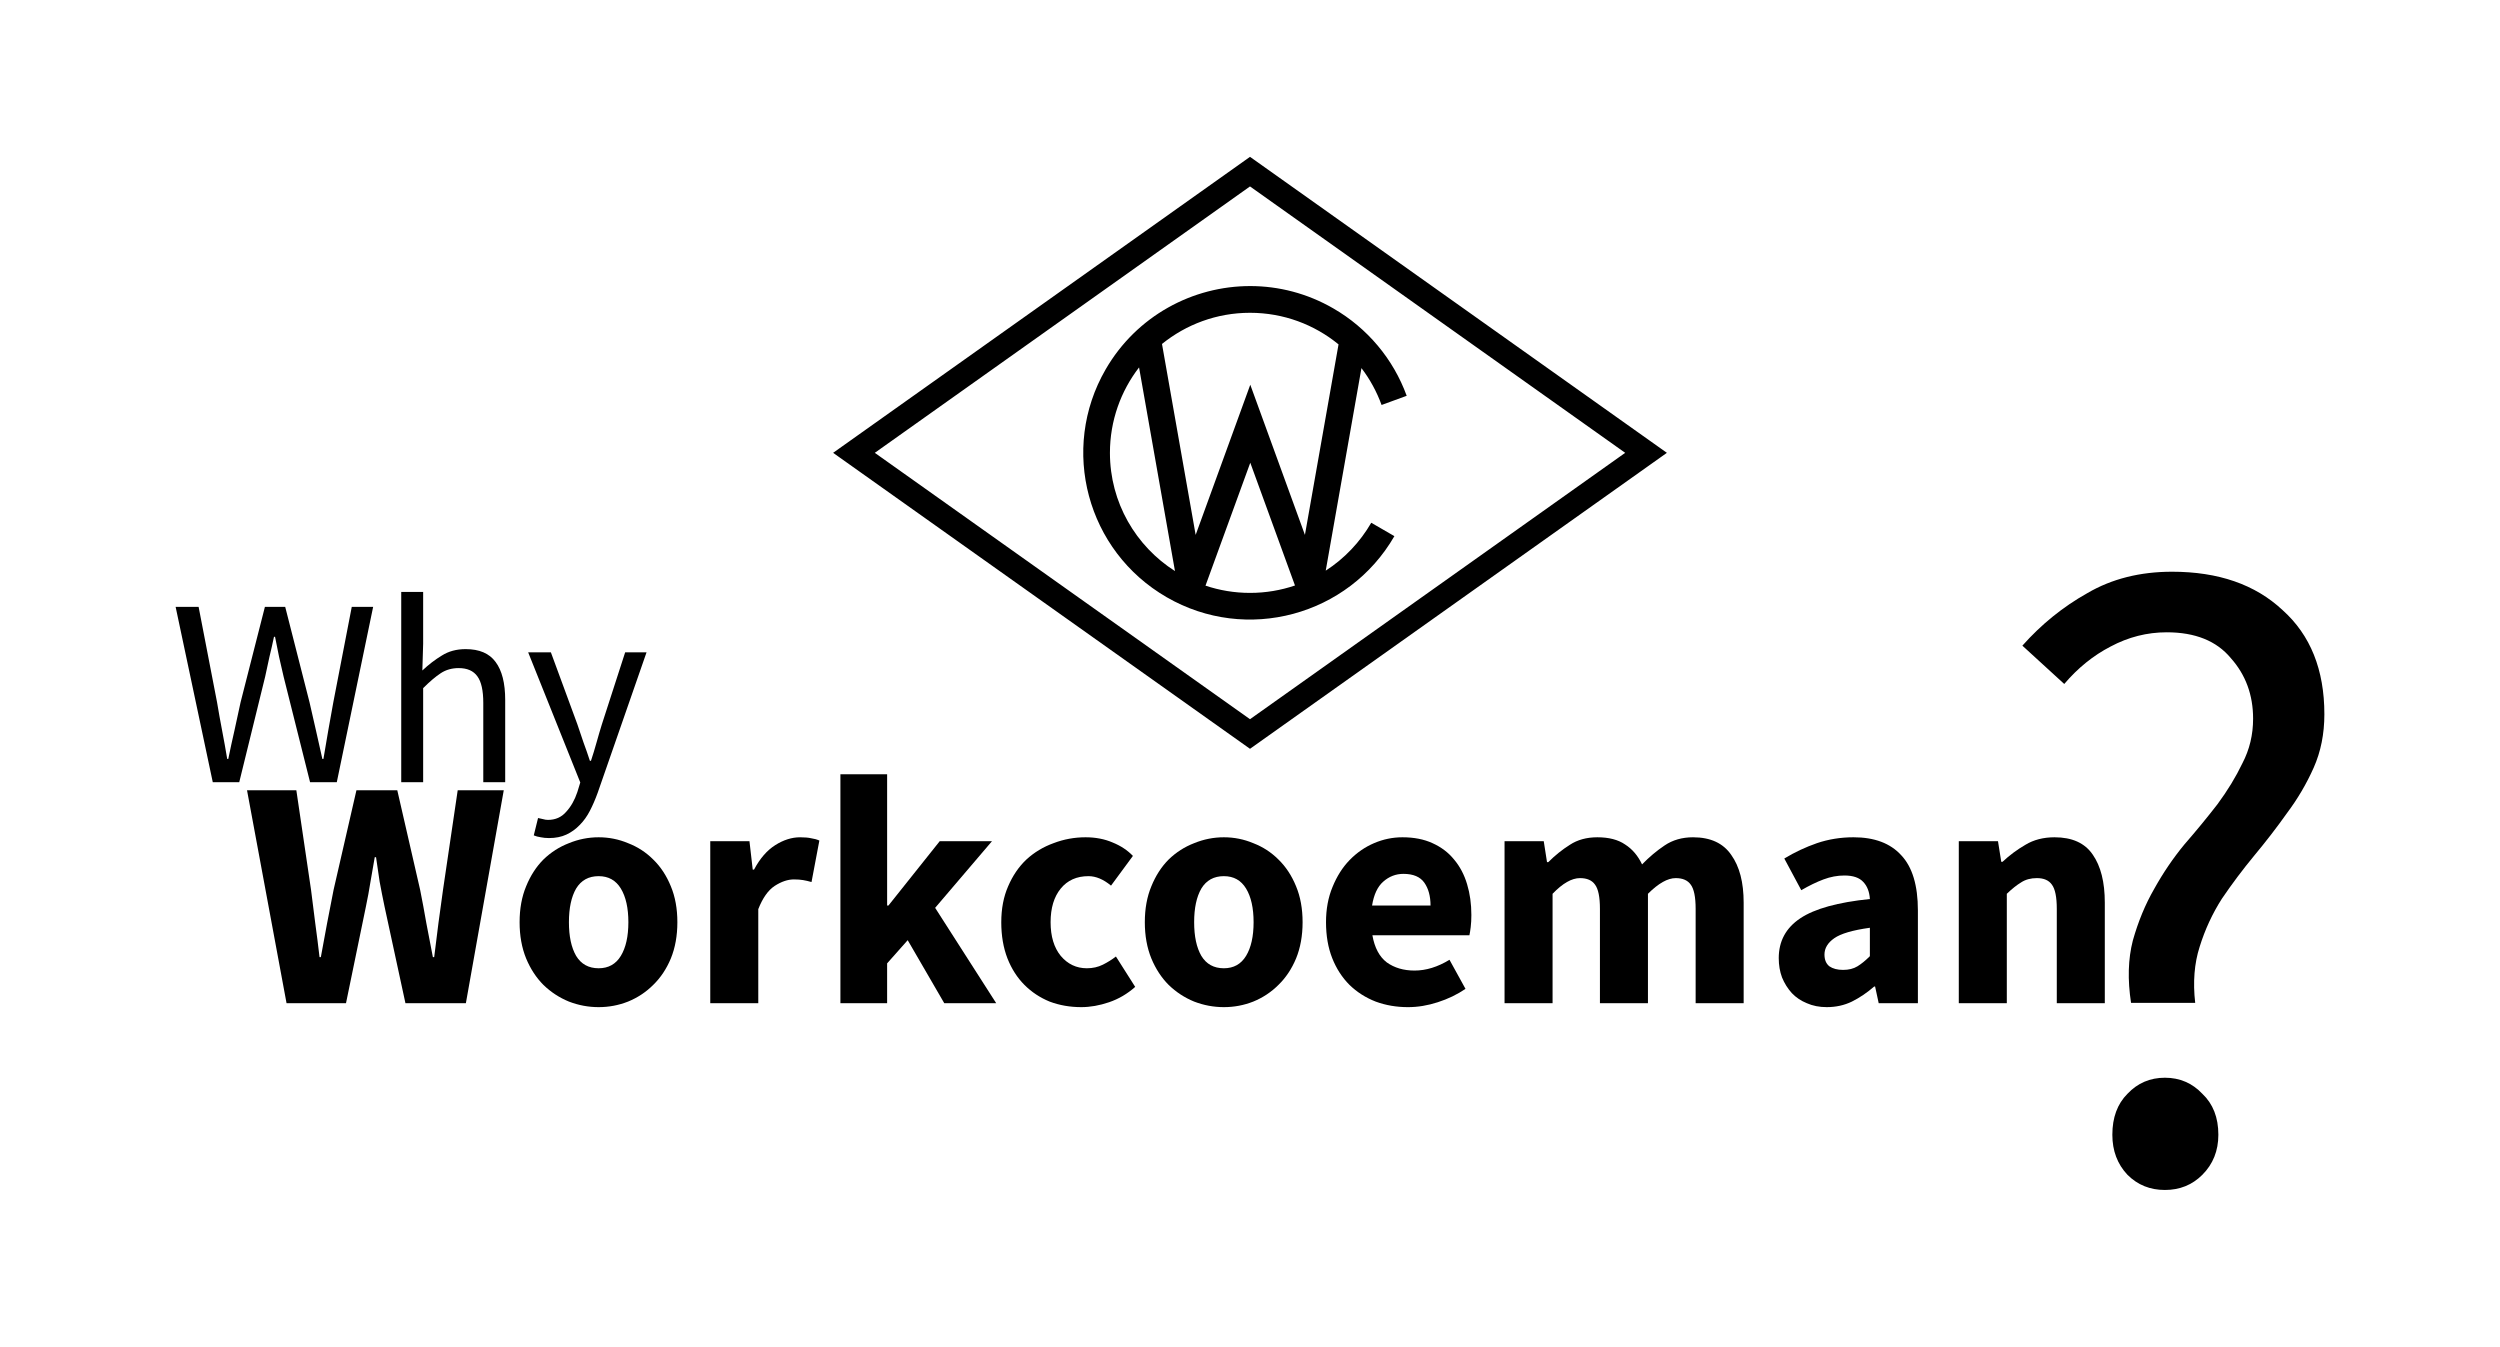
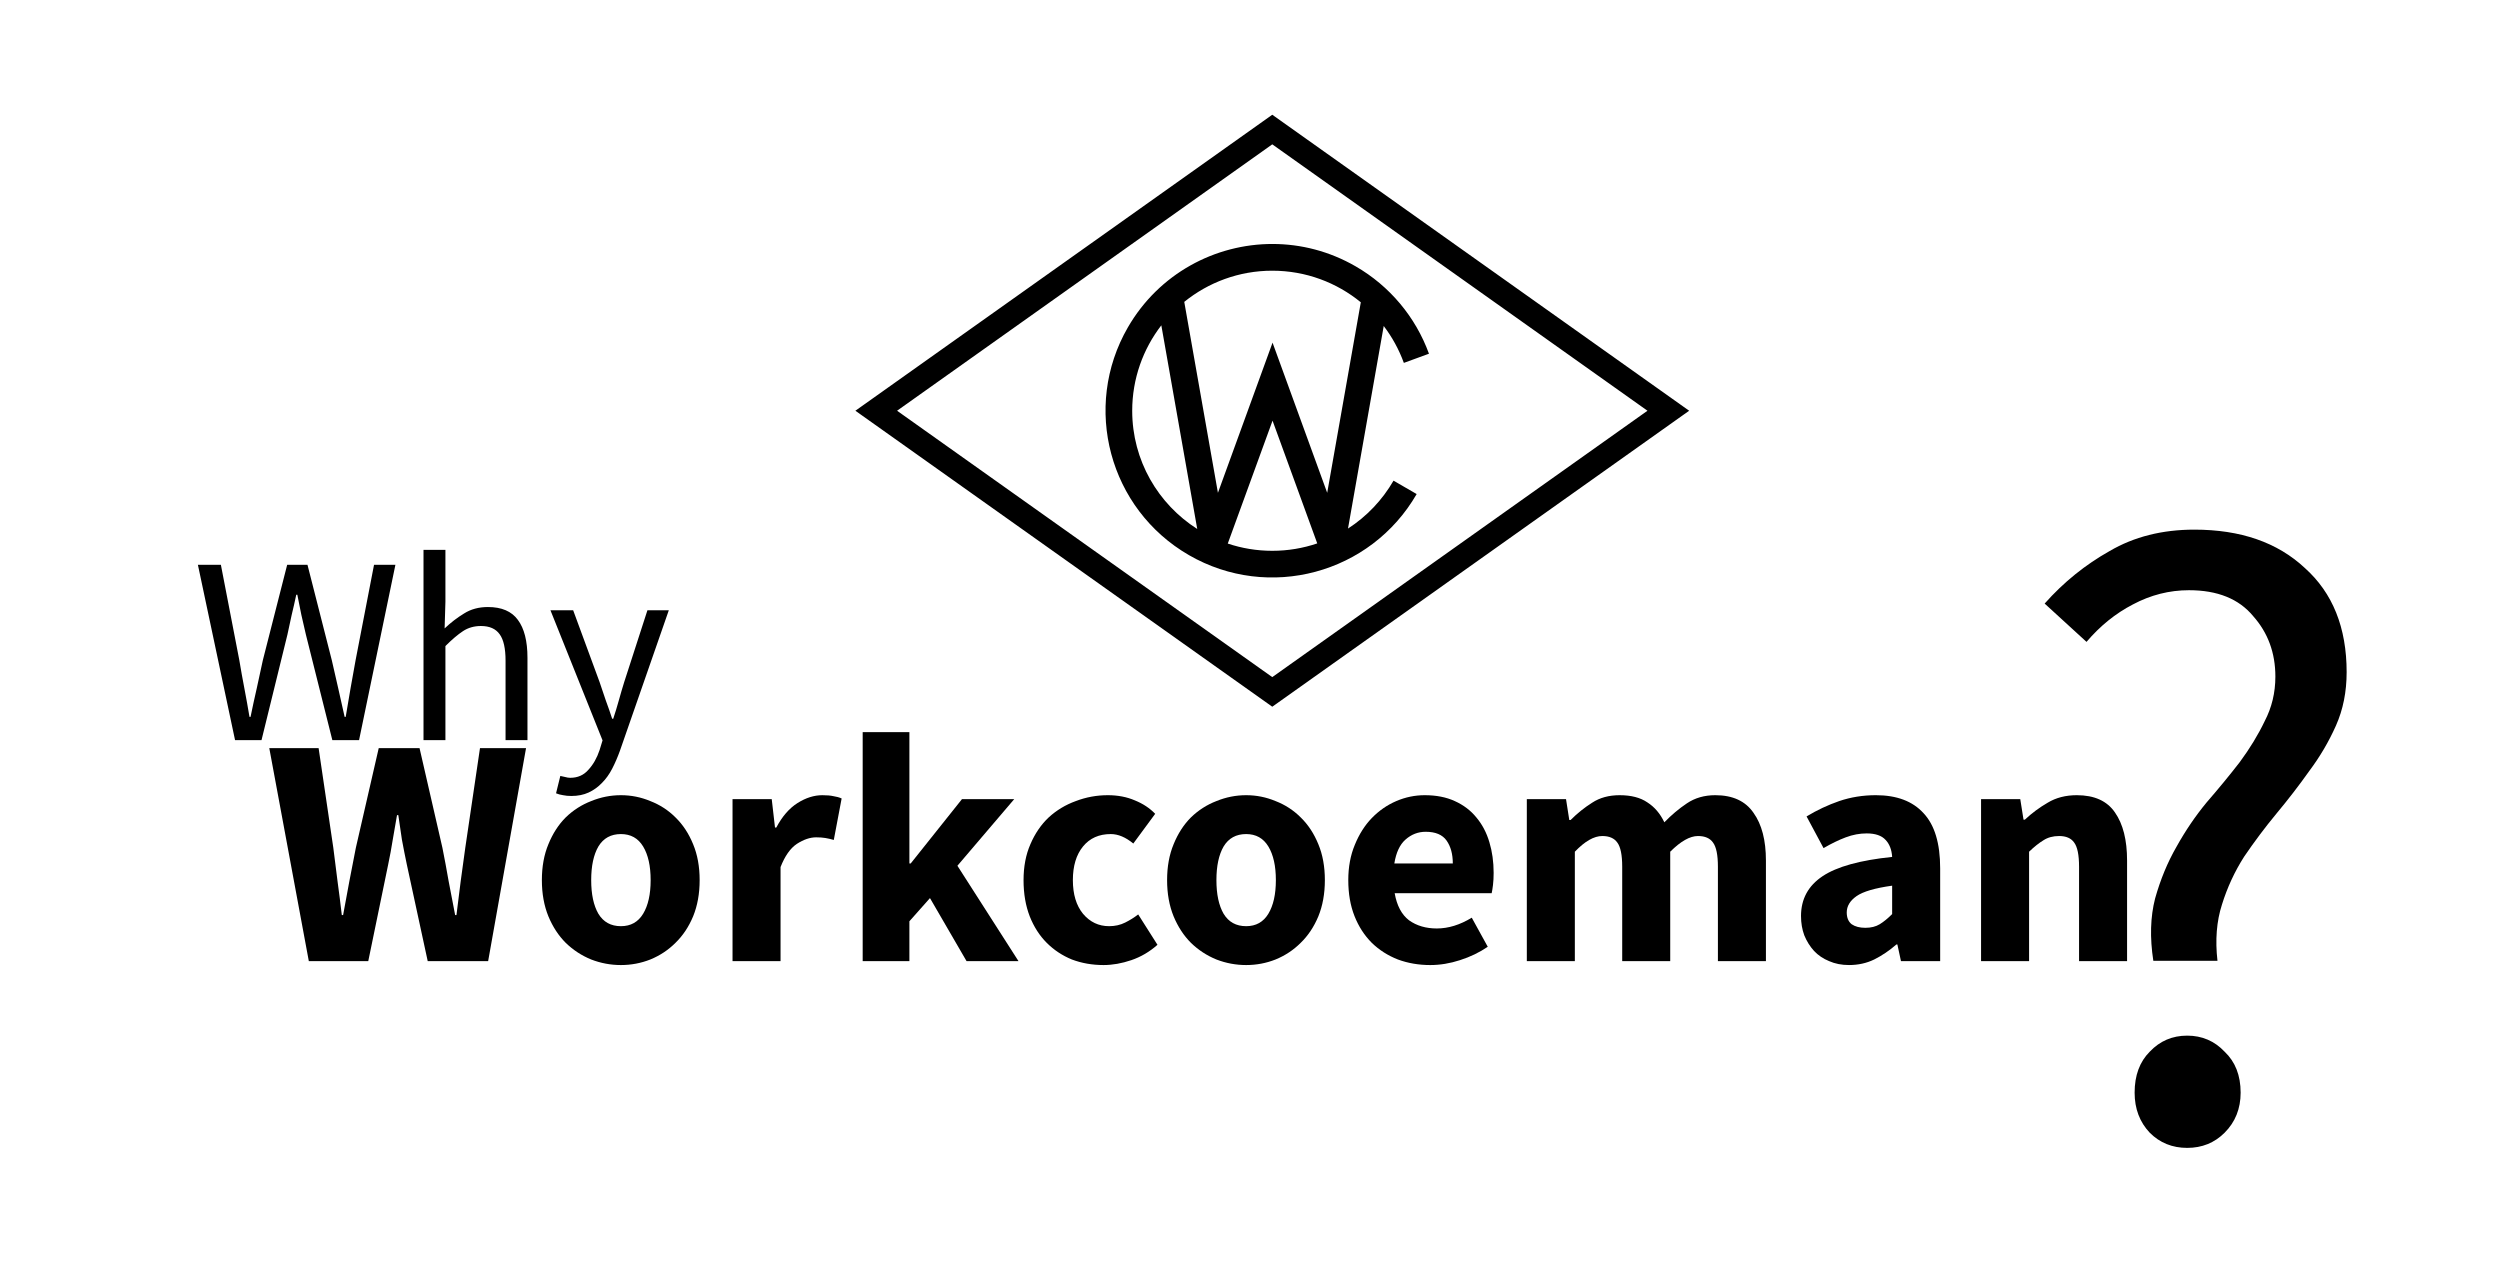
- <svg xmlns="http://www.w3.org/2000/svg" width="297mm" height="160mm" viewBox="0 0 1052.362 566.929" id="svg2" version="1.1">
+ <svg xmlns="http://www.w3.org/2000/svg" width="297mm" height="150mm" viewBox="0 0 1052.362 531.496" id="svg2" version="1.1">
  <defs id="defs4" />
-   <g transform="translate(0,-27.31114)" style="fill:#000000" id="g4408">
+   <g transform="translate(9.375,-45.02767)" style="fill:#000000" id="g4408">
    <path id="path4157" style="font-style:normal;font-variant:normal;font-weight:normal;font-stretch:normal;font-size:112.5px;line-height:125%;font-family:'Source Sans Pro';-inkscape-font-specification:'Source Sans Pro';letter-spacing:0px;word-spacing:0px;fill:#000000;fill-opacity:1;stroke:none;stroke-width:1px;stroke-linecap:butt;stroke-linejoin:miter;stroke-opacity:1" d="m 73.93,282.778 h 9.675 l 7.763,40.163 q 1.012,6.075 2.138,11.925 1.125,5.85 2.138,11.925 h 0.45 q 1.238,-6.075 2.587,-11.925 1.35,-5.963 2.588,-11.925 l 10.238,-40.163 h 8.55 l 10.238,40.163 q 1.35,5.85 2.7,11.812 1.35,5.963 2.7,12.037 h 0.45 q 1.012,-6.075 2.025,-11.925 1.012,-5.963 2.138,-11.925 l 7.763,-40.163 h 9 l -15.3,73.8 h -11.25 l -11.137,-44.438 q -1.012,-4.275 -1.913,-8.325 -0.787,-4.162 -1.688,-8.438 h -0.45 q -0.9,4.275 -1.913,8.438 -0.9,4.05 -1.8,8.325 l -10.912,44.438 H 89.568 Z" />
    <path id="path4159" style="font-style:normal;font-variant:normal;font-weight:normal;font-stretch:normal;font-size:112.5px;line-height:125%;font-family:'Source Sans Pro';-inkscape-font-specification:'Source Sans Pro';letter-spacing:0px;word-spacing:0px;fill:#000000;fill-opacity:1;stroke:none;stroke-width:1px;stroke-linecap:butt;stroke-linejoin:miter;stroke-opacity:1" d="m 168.898,276.478 h 9.225 v 21.825 l -0.338,11.25 q 3.938,-3.712 8.213,-6.3 4.275,-2.7 10.012,-2.7 8.662,0 12.6,5.4 4.05,5.4 4.05,15.975 v 34.65 h -9.225 v -33.413 q 0,-7.763 -2.475,-11.137 -2.475,-3.487 -7.875,-3.487 -4.275,0 -7.537,2.138 -3.263,2.138 -7.425,6.3 v 39.6 h -9.225 z" />
    <path id="path4161" style="font-style:normal;font-variant:normal;font-weight:normal;font-stretch:normal;font-size:112.5px;line-height:125%;font-family:'Source Sans Pro';-inkscape-font-specification:'Source Sans Pro';letter-spacing:0px;word-spacing:0px;fill:#000000;fill-opacity:1;stroke:none;stroke-width:1px;stroke-linecap:butt;stroke-linejoin:miter;stroke-opacity:1" d="m 226.489,371.653 q 0.9,0.225 2.025,0.45 1.125,0.338 2.138,0.338 4.725,0 7.65,-3.375 3.038,-3.263 4.725,-8.325 l 1.238,-4.05 -21.938,-54.788 h 9.562 l 11.137,30.262 q 1.238,3.6 2.587,7.65 1.462,3.938 2.7,7.763 h 0.45 q 1.238,-3.712 2.362,-7.763 1.125,-4.05 2.25,-7.65 l 9.787,-30.262 h 9 l -20.587,59.175 q -1.462,4.05 -3.263,7.537 -1.8,3.487 -4.275,5.963 -2.475,2.587 -5.625,4.05 -3.15,1.462 -7.312,1.462 -1.913,0 -3.487,-0.338 -1.575,-0.225 -2.925,-0.787 z" />
    <path id="path4164" style="font-style:normal;font-variant:normal;font-weight:bold;font-stretch:normal;font-size:137.5px;line-height:125%;font-family:'Source Sans Pro';-inkscape-font-specification:'Source Sans Pro Bold';letter-spacing:0px;word-spacing:0px;fill:#000000;fill-opacity:1;stroke:none;stroke-width:1px;stroke-linecap:butt;stroke-linejoin:miter;stroke-opacity:1" d="m 103.981,359.961 h 20.762 l 6.188,41.938 q 0.825,7.013 1.788,14.162 0.963,7.013 1.788,14.162 h 0.55 q 1.375,-7.15 2.612,-14.162 1.375,-7.15 2.75,-14.162 l 9.625,-41.938 h 17.188 l 9.625,41.938 q 1.375,6.875 2.612,14.025 1.375,7.013 2.75,14.3 h 0.55 q 0.963,-7.287 1.788,-14.3 0.963,-7.013 1.925,-14.025 l 6.188,-41.938 h 19.387 l -15.95,89.65 h -25.438 l -8.8,-40.7 q -1.1,-5.225 -2.062,-10.45 -0.825,-5.362 -1.512,-10.312 h -0.55 q -0.825,4.95 -1.788,10.312 -0.825,5.225 -1.925,10.45 l -8.387,40.7 h -25.025 z" />
    <path id="path4166" style="font-style:normal;font-variant:normal;font-weight:bold;font-stretch:normal;font-size:137.5px;line-height:125%;font-family:'Source Sans Pro';-inkscape-font-specification:'Source Sans Pro Bold';letter-spacing:0px;word-spacing:0px;fill:#000000;fill-opacity:1;stroke:none;stroke-width:1px;stroke-linecap:butt;stroke-linejoin:miter;stroke-opacity:1" d="m 218.724,415.511 q 0,-8.525 2.75,-15.125 2.75,-6.737 7.287,-11.275 4.675,-4.537 10.725,-6.875 6.05,-2.475 12.512,-2.475 6.463,0 12.375,2.475 6.05,2.337 10.588,6.875 4.675,4.537 7.425,11.275 2.75,6.6 2.75,15.125 0,8.525 -2.75,15.262 -2.75,6.6 -7.425,11.137 -4.537,4.537 -10.588,7.013 -5.912,2.337 -12.375,2.337 -6.463,0 -12.512,-2.337 -6.05,-2.475 -10.725,-7.013 -4.537,-4.537 -7.287,-11.137 -2.75,-6.737 -2.75,-15.262 z m 20.762,0 q 0,8.938 3.025,14.162 3.163,5.225 9.488,5.225 6.188,0 9.35,-5.225 3.163,-5.225 3.163,-14.162 0,-8.938 -3.163,-14.162 -3.163,-5.225 -9.35,-5.225 -6.325,0 -9.488,5.225 -3.025,5.225 -3.025,14.162 z" />
    <path id="path4168" style="font-style:normal;font-variant:normal;font-weight:bold;font-stretch:normal;font-size:137.5px;line-height:125%;font-family:'Source Sans Pro';-inkscape-font-specification:'Source Sans Pro Bold';letter-spacing:0px;word-spacing:0px;fill:#000000;fill-opacity:1;stroke:none;stroke-width:1px;stroke-linecap:butt;stroke-linejoin:miter;stroke-opacity:1" d="m 298.981,381.411 h 16.5 l 1.375,11.963 h 0.55 q 3.712,-7.013 8.938,-10.312 5.225,-3.3 10.45,-3.3 2.888,0 4.675,0.412 1.925,0.275 3.438,0.963 l -3.3,17.462 q -1.925,-0.55 -3.575,-0.825 -1.65,-0.275 -3.85,-0.275 -3.85,0 -8.113,2.75 -4.125,2.75 -6.875,9.762 v 39.6 h -20.212 z" />
    <path id="path4170" style="font-style:normal;font-variant:normal;font-weight:bold;font-stretch:normal;font-size:137.5px;line-height:125%;font-family:'Source Sans Pro';-inkscape-font-specification:'Source Sans Pro Bold';letter-spacing:0px;word-spacing:0px;fill:#000000;fill-opacity:1;stroke:none;stroke-width:1px;stroke-linecap:butt;stroke-linejoin:miter;stroke-opacity:1" d="m 353.767,353.224 h 19.663 v 55.275 h 0.55 l 21.587,-27.087 h 22 l -23.925,28.05 25.712,40.15 h -21.863 l -15.4,-26.538 -8.662,9.762 v 16.775 h -19.663 z" />
    <path id="path4172" style="font-style:normal;font-variant:normal;font-weight:bold;font-stretch:normal;font-size:137.5px;line-height:125%;font-family:'Source Sans Pro';-inkscape-font-specification:'Source Sans Pro Bold';letter-spacing:0px;word-spacing:0px;fill:#000000;fill-opacity:1;stroke:none;stroke-width:1px;stroke-linecap:butt;stroke-linejoin:miter;stroke-opacity:1" d="m 421.483,415.511 q 0,-8.525 2.888,-15.125 2.888,-6.737 7.7,-11.275 4.95,-4.537 11.412,-6.875 6.463,-2.475 13.475,-2.475 6.325,0 11.412,2.2 5.088,2.062 8.525,5.638 l -9.213,12.512 q -4.812,-3.987 -9.488,-3.987 -7.425,0 -11.688,5.225 -4.263,5.225 -4.263,14.162 0,8.938 4.263,14.162 4.4,5.225 11,5.225 3.712,0 6.737,-1.512 3.025,-1.512 5.5,-3.438 l 8.113,12.787 q -4.95,4.4 -11,6.463 -6.05,2.062 -11.688,2.062 -7.15,0 -13.338,-2.337 -6.05,-2.475 -10.588,-7.013 -4.537,-4.537 -7.15,-11.137 -2.612,-6.737 -2.612,-15.262 z" />
    <path id="path4174" style="font-style:normal;font-variant:normal;font-weight:bold;font-stretch:normal;font-size:137.5px;line-height:125%;font-family:'Source Sans Pro';-inkscape-font-specification:'Source Sans Pro Bold';letter-spacing:0px;word-spacing:0px;fill:#000000;fill-opacity:1;stroke:none;stroke-width:1px;stroke-linecap:butt;stroke-linejoin:miter;stroke-opacity:1" d="m 481.908,415.511 q 0,-8.525 2.75,-15.125 2.75,-6.737 7.287,-11.275 4.675,-4.537 10.725,-6.875 6.05,-2.475 12.512,-2.475 6.463,0 12.375,2.475 6.05,2.337 10.588,6.875 4.675,4.537 7.425,11.275 2.75,6.6 2.75,15.125 0,8.525 -2.75,15.262 -2.75,6.6 -7.425,11.137 -4.537,4.537 -10.588,7.013 -5.912,2.337 -12.375,2.337 -6.463,0 -12.512,-2.337 -6.05,-2.475 -10.725,-7.013 -4.537,-4.537 -7.287,-11.137 -2.75,-6.737 -2.75,-15.262 z m 20.762,0 q 0,8.938 3.025,14.162 3.163,5.225 9.488,5.225 6.188,0 9.35,-5.225 3.163,-5.225 3.163,-14.162 0,-8.938 -3.163,-14.162 -3.163,-5.225 -9.35,-5.225 -6.325,0 -9.488,5.225 -3.025,5.225 -3.025,14.162 z" />
    <path id="path4176" style="font-style:normal;font-variant:normal;font-weight:bold;font-stretch:normal;font-size:137.5px;line-height:125%;font-family:'Source Sans Pro';-inkscape-font-specification:'Source Sans Pro Bold';letter-spacing:0px;word-spacing:0px;fill:#000000;fill-opacity:1;stroke:none;stroke-width:1px;stroke-linecap:butt;stroke-linejoin:miter;stroke-opacity:1" d="m 558.177,415.511 q 0,-8.25 2.75,-14.85 2.75,-6.737 7.15,-11.275 4.537,-4.675 10.312,-7.15 5.775,-2.475 11.963,-2.475 7.287,0 12.65,2.475 5.5,2.475 9.075,6.875 3.712,4.4 5.5,10.45 1.788,5.912 1.788,12.925 0,2.75 -0.275,5.088 -0.275,2.2 -0.55,3.438 h -40.837 q 1.375,7.838 6.05,11.412 4.812,3.438 11.688,3.438 7.287,0 14.713,-4.537 l 6.737,12.238 q -5.225,3.575 -11.688,5.638 -6.325,2.062 -12.512,2.062 -7.287,0 -13.613,-2.337 -6.325,-2.475 -11,-7.013 -4.675,-4.675 -7.287,-11.275 -2.612,-6.6 -2.612,-15.125 z m 44,-7.013 q 0,-5.912 -2.612,-9.625 -2.612,-3.712 -8.8,-3.712 -4.812,0 -8.525,3.3 -3.575,3.163 -4.675,10.037 z" />
    <path id="path4178" style="font-style:normal;font-variant:normal;font-weight:bold;font-stretch:normal;font-size:137.5px;line-height:125%;font-family:'Source Sans Pro';-inkscape-font-specification:'Source Sans Pro Bold';letter-spacing:0px;word-spacing:0px;fill:#000000;fill-opacity:1;stroke:none;stroke-width:1px;stroke-linecap:butt;stroke-linejoin:miter;stroke-opacity:1" d="m 633.332,381.411 h 16.5 l 1.375,8.8 h 0.55 q 4.263,-4.263 9.075,-7.287 4.812,-3.163 11.55,-3.163 7.287,0 11.688,3.025 4.537,2.888 7.15,8.387 4.537,-4.675 9.488,-7.975 5.088,-3.438 11.963,-3.438 11,0 16.087,7.425 5.225,7.287 5.225,20.075 v 42.35 h -20.212 v -39.737 q 0,-7.425 -2.062,-10.175 -1.925,-2.75 -6.325,-2.75 -5.088,0 -11.688,6.6 v 46.062 h -20.212 v -39.737 q 0,-7.425 -2.062,-10.175 -1.925,-2.75 -6.325,-2.75 -5.225,0 -11.55,6.6 v 46.062 h -20.212 z" />
    <path id="path4180" style="font-style:normal;font-variant:normal;font-weight:bold;font-stretch:normal;font-size:137.5px;line-height:125%;font-family:'Source Sans Pro';-inkscape-font-specification:'Source Sans Pro Bold';letter-spacing:0px;word-spacing:0px;fill:#000000;fill-opacity:1;stroke:none;stroke-width:1px;stroke-linecap:butt;stroke-linejoin:miter;stroke-opacity:1" d="m 748.752,430.636 q 0,-10.725 9.075,-16.775 9.075,-6.05 29.288,-8.113 -0.275,-4.537 -2.75,-7.15 -2.475,-2.75 -7.975,-2.75 -4.4,0 -8.8,1.65 -4.4,1.65 -9.35,4.537 l -7.15,-13.338 q 6.6,-3.987 13.75,-6.463 7.287,-2.475 15.4,-2.475 13.2,0 20.075,7.562 7.013,7.425 7.013,23.238 v 39.05 h -16.5 l -1.512,-7.013 h -0.412 q -4.4,3.85 -9.35,6.325 -4.812,2.337 -10.588,2.337 -4.675,0 -8.387,-1.65 -3.712,-1.512 -6.325,-4.263 -2.612,-2.888 -4.125,-6.6 -1.375,-3.712 -1.375,-8.113 z m 19.25,-1.512 q 0,3.3 2.062,4.95 2.2,1.512 5.775,1.512 3.575,0 6.05,-1.512 2.475,-1.512 5.225,-4.263 v -11.963 q -10.863,1.512 -14.988,4.4 -4.125,2.888 -4.125,6.875 z" />
    <path id="path4182" style="font-style:normal;font-variant:normal;font-weight:bold;font-stretch:normal;font-size:137.5px;line-height:125%;font-family:'Source Sans Pro';-inkscape-font-specification:'Source Sans Pro Bold';letter-spacing:0px;word-spacing:0px;fill:#000000;fill-opacity:1;stroke:none;stroke-width:1px;stroke-linecap:butt;stroke-linejoin:miter;stroke-opacity:1" d="m 824.543,381.411 h 16.5 l 1.375,8.662 h 0.55 q 4.4,-4.125 9.625,-7.15 5.225,-3.163 12.238,-3.163 11.137,0 16.087,7.287 5.088,7.287 5.088,20.212 v 42.35 h -20.212 v -39.737 q 0,-7.425 -2.062,-10.175 -1.925,-2.75 -6.325,-2.75 -3.85,0 -6.6,1.788 -2.75,1.65 -6.05,4.812 v 46.062 h -20.212 z" />
    <path id="path4185" style="font-style:normal;font-variant:normal;font-weight:normal;font-stretch:normal;font-size:375px;line-height:125%;font-family:'Source Sans Pro';-inkscape-font-specification:'Source Sans Pro';letter-spacing:0px;word-spacing:0px;fill:#000000;fill-opacity:1;stroke:none;stroke-width:1px;stroke-linecap:butt;stroke-linejoin:miter;stroke-opacity:1" d="m 897.057,449.474 q -2.25,-14.625 0.75,-26.25 3.375,-12 9,-21.75 5.625,-10.125 12.75,-18.75 7.5,-8.625 13.875,-16.875 6.375,-8.625 10.5,-17.25 4.5,-8.625 4.5,-18.75 0,-15 -9.375,-25.5 -9,-10.875 -27,-10.875 -12.375,0 -23.625,6 -10.875,5.625 -19.5,15.75 l -17.625,-16.125 q 12,-13.5 27.375,-22.125 15.375,-9 35.625,-9 29.25,0 46.5,16.125 17.625,15.75 17.625,43.875 0,12.375 -4.5,22.5 -4.5,10.125 -11.25,19.125 -6.375,9 -13.875,18 -7.125,8.625 -13.5,18 -6,9.375 -9.375,20.25 -3.375,10.5 -1.875,23.625 z m -7.875,55.5 q 0,-10.875 6.375,-17.25 6.375,-6.75 15.75,-6.75 9.375,0 15.75,6.75 6.75,6.375 6.75,17.25 0,10.125 -6.75,16.875 -6.375,6.375 -15.75,6.375 -9.375,0 -15.75,-6.375 -6.375,-6.75 -6.375,-16.875 z" />
    <path id="path7153" style="display:inline;fill:#000000;fill-opacity:1;fill-rule:nonzero;stroke:none" d="M 526.181,93.328 350.694,217.926 526.181,342.516 701.668,217.926 Z m 0,12.459 L 684.116,217.926 526.181,330.057 368.246,217.926 Z m 0.201,41.94 c -24.297,-0.039 -47.963,12.544 -60.983,35.102 -19.381,33.561 -7.858,76.492 25.709,95.879 33.567,19.379 76.476,7.858 95.855,-25.709 l -9.74,-5.638 c -4.702,8.141 -11.283,15.071 -19.165,20.164 l 15.039,-85.264 c 3.557,4.67 6.422,9.901 8.473,15.525 l 10.57,-3.864 c -5.638,-15.501 -16.569,-28.529 -30.863,-36.778 -11.016,-6.361 -23.029,-9.396 -34.896,-9.417 z m -0.201,11.252 c 14.14,0 27.115,4.985 37.269,13.297 l -14.148,80.2 -23.005,-63.216 -22.991,63.216 -14.172,-80.377 c 10.125,-8.188 23.013,-13.12 37.047,-13.12 z m -46.702,22.991 15.118,85.73 c -16.447,-10.469 -27.376,-28.828 -27.376,-49.758 0,-13.535 4.586,-26.018 12.259,-35.972 z m 46.818,40.127 18.819,51.672 c -5.946,2.021 -12.306,3.119 -18.935,3.119 -6.552,0 -12.843,-1.076 -18.734,-3.05 z" />
  </g>
</svg>
